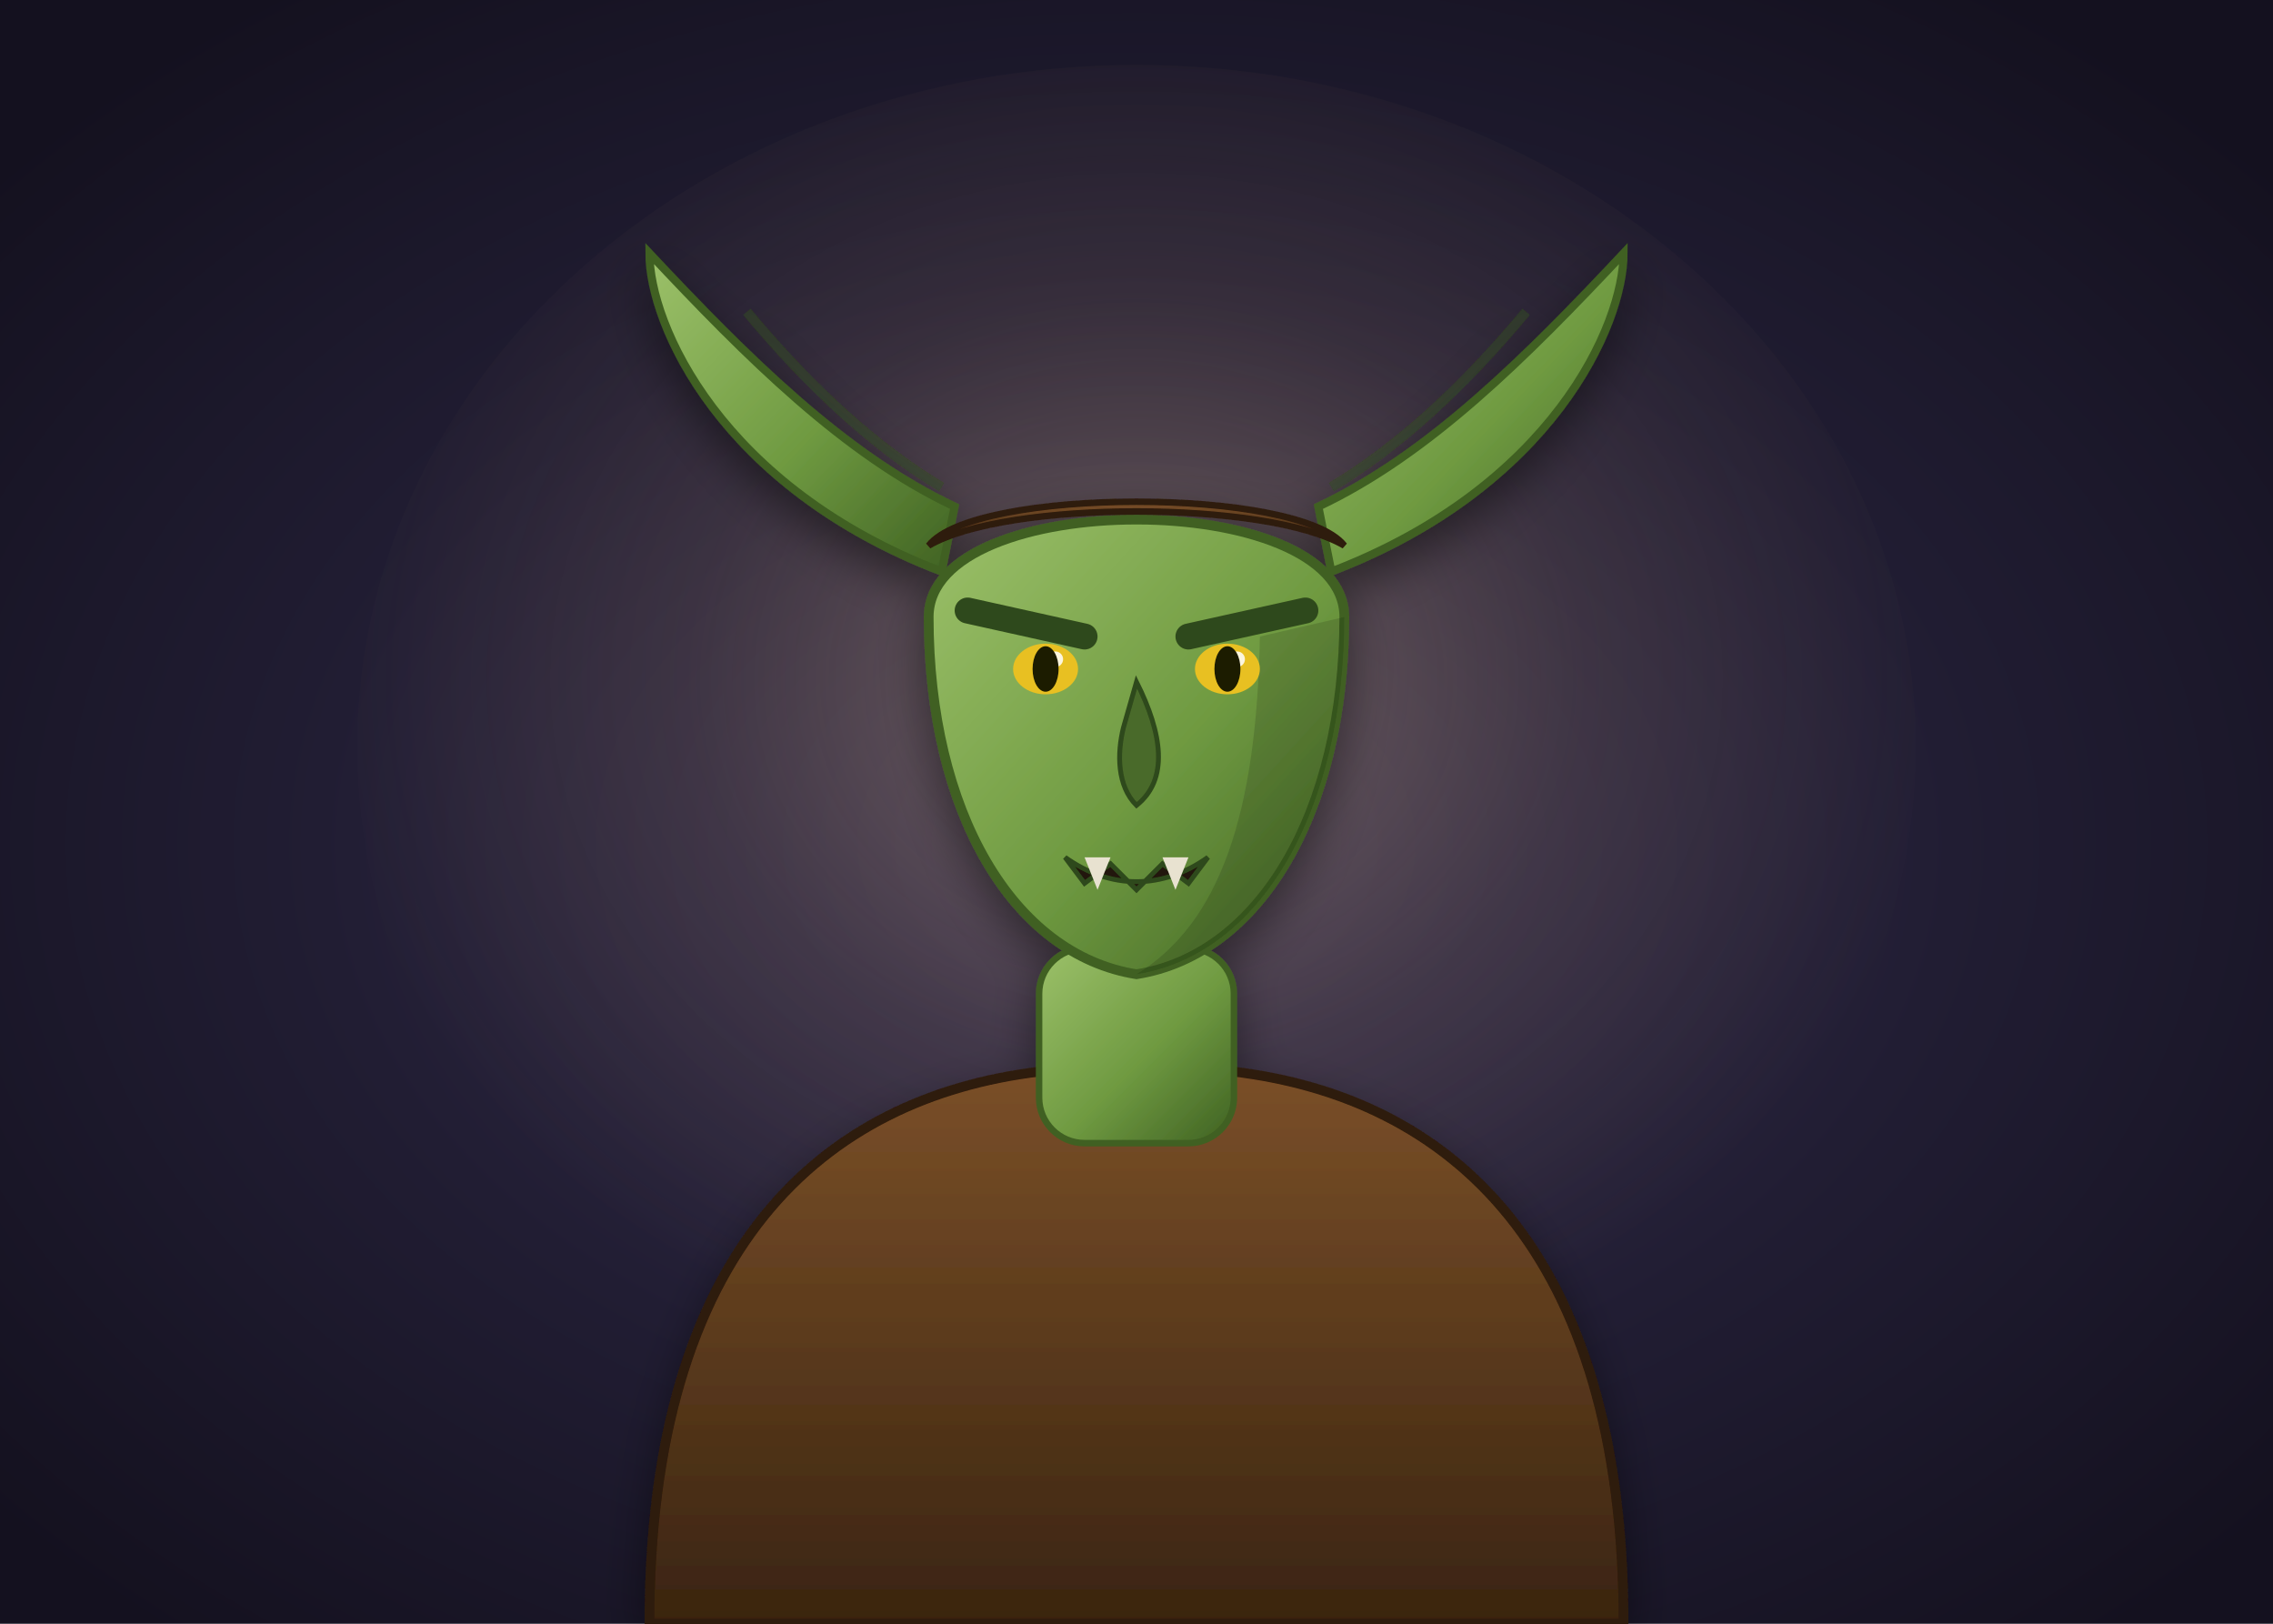
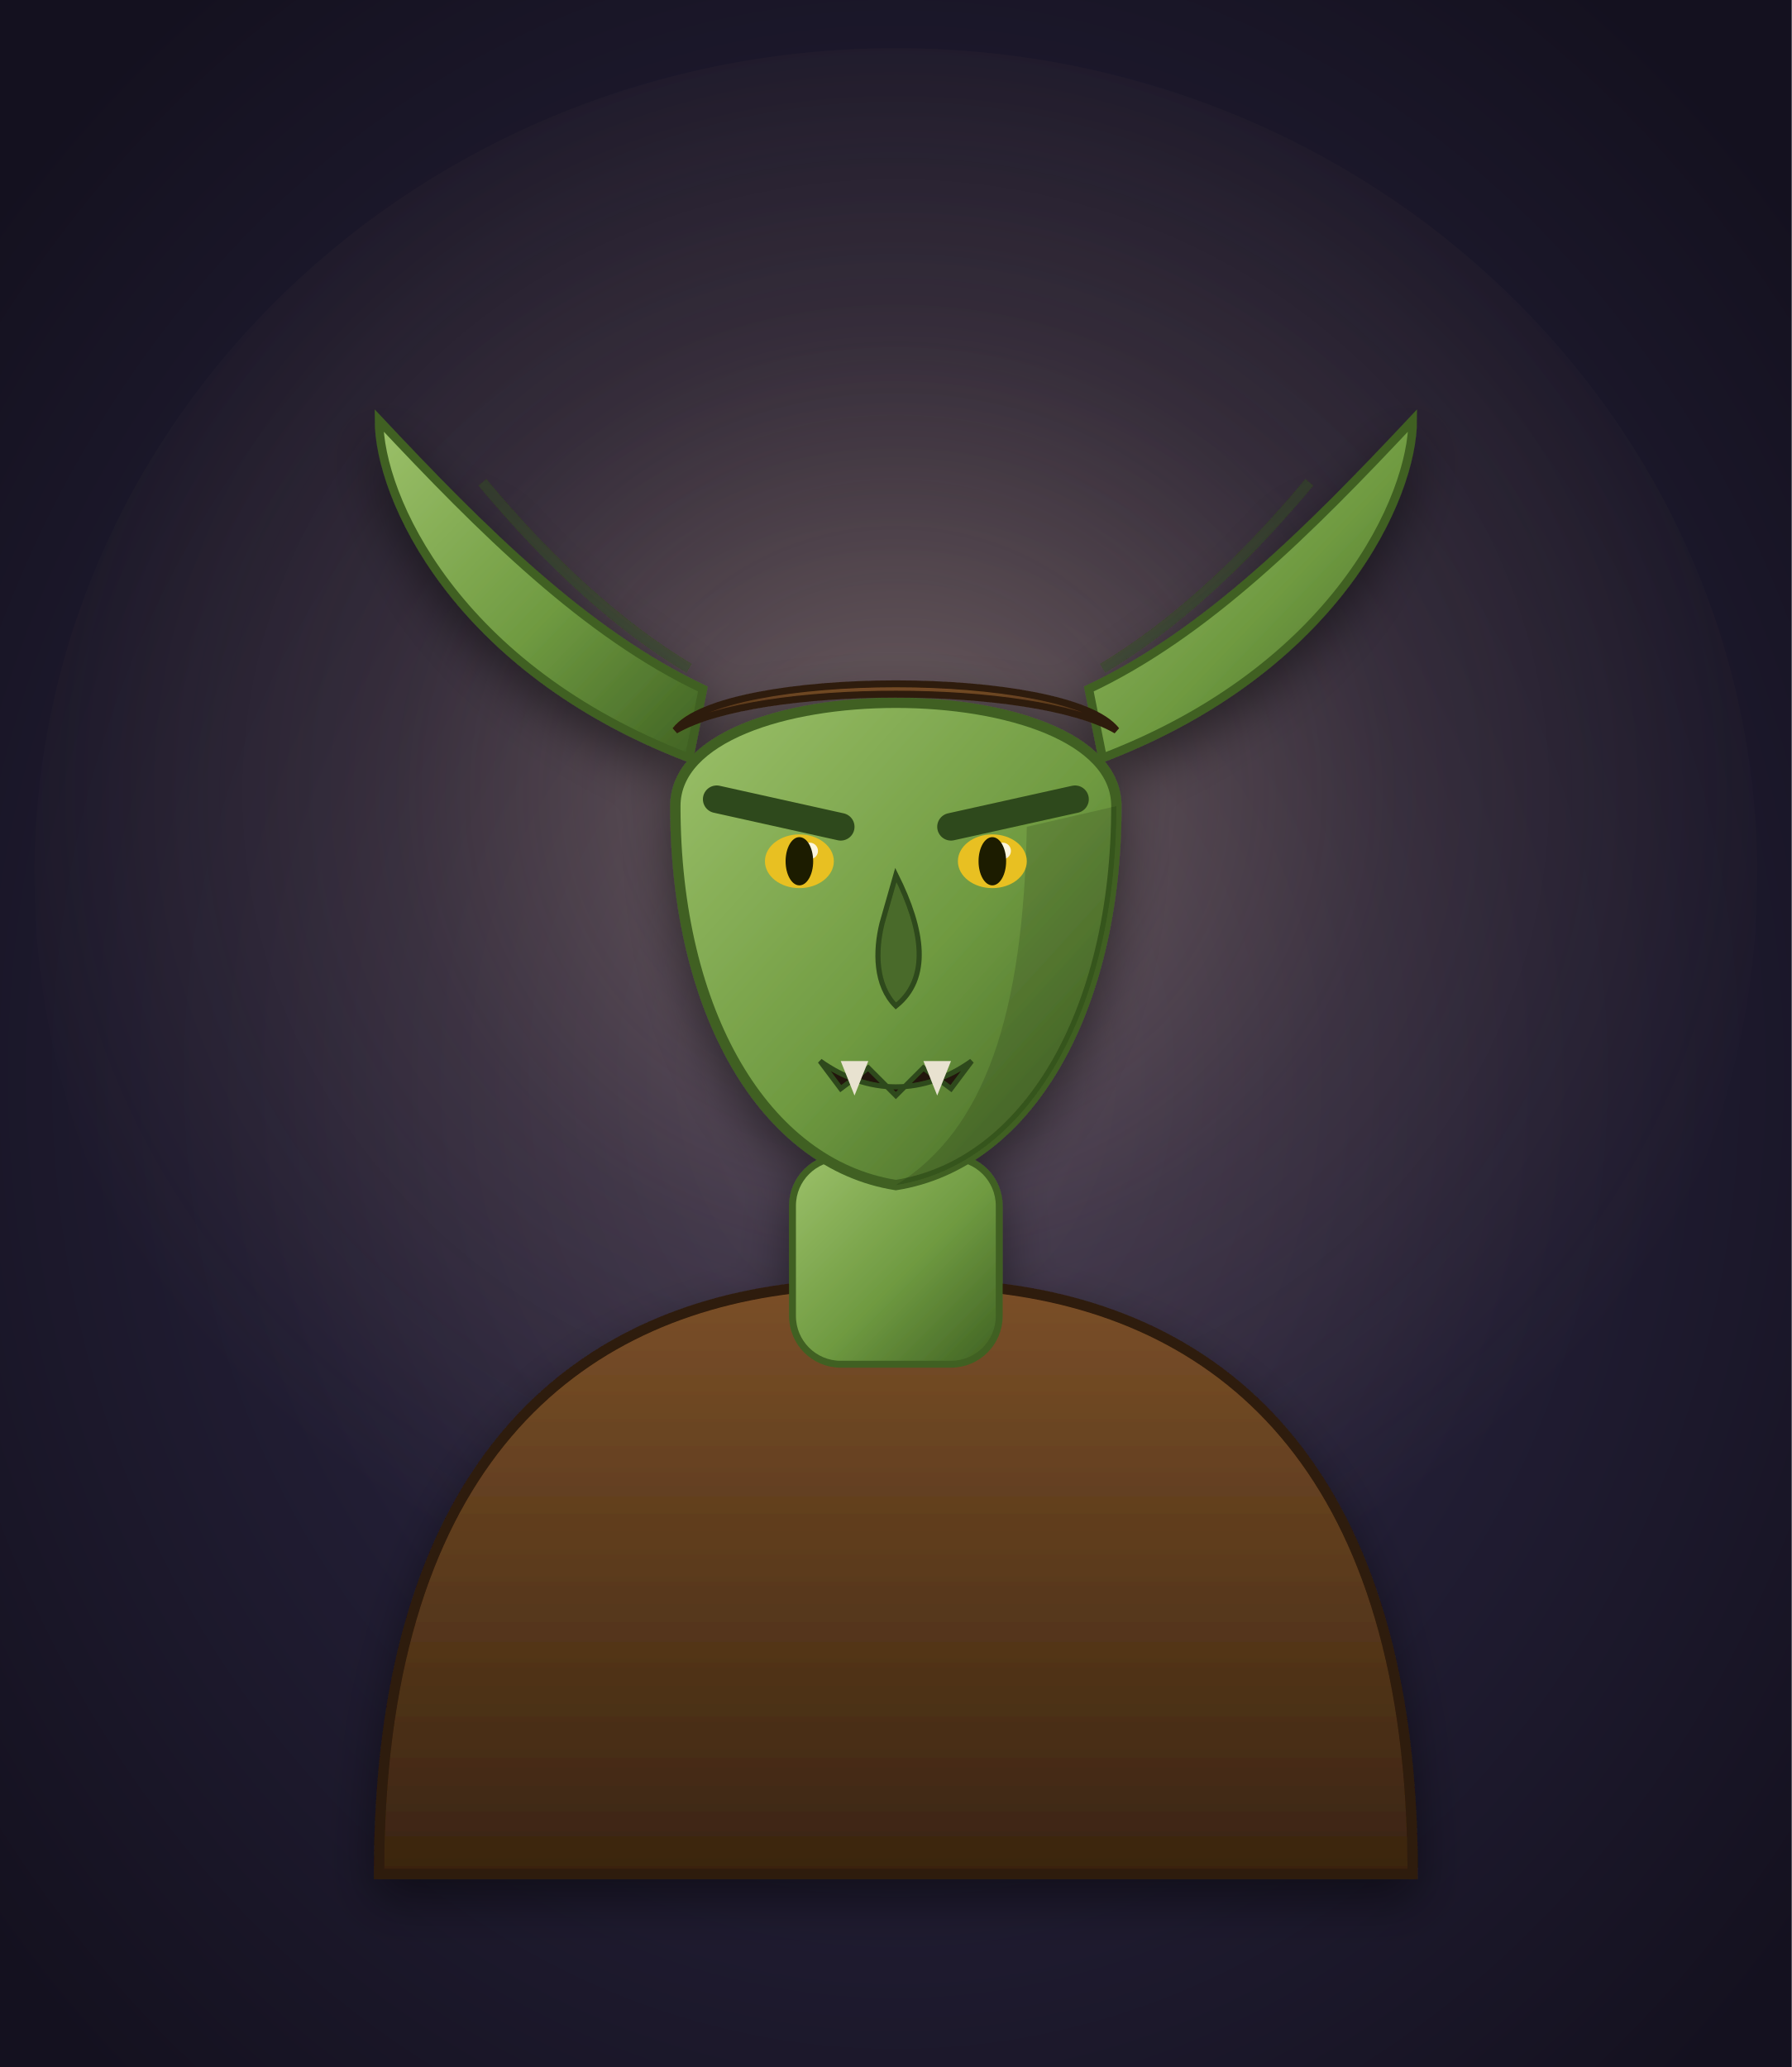
- <svg xmlns="http://www.w3.org/2000/svg" width="700" height="500" viewBox="0 0 700 500">
+ <svg xmlns="http://www.w3.org/2000/svg" width="520" height="600" viewBox="0 0 520 600">
  <defs>
    <radialGradient id="fondo" cx="50%" cy="52%" r="65%">
      <stop offset="0%" stop-color="#3a3350" />
      <stop offset="55%" stop-color="#211d33" />
      <stop offset="100%" stop-color="#14111f" />
    </radialGradient>
    <radialGradient id="halo" cx="50%" cy="45%" r="52%">
      <stop offset="0%" stop-color="#ffdca8" stop-opacity="0.30" />
      <stop offset="55%" stop-color="#e8b878" stop-opacity="0.10" />
      <stop offset="100%" stop-color="#e8b878" stop-opacity="0" />
    </radialGradient>
    <linearGradient id="piel" x1="0" y1="0" x2="1" y2="1">
      <stop offset="0%" stop-color="#e8b083" />
      <stop offset="55%" stop-color="#c88a5c" />
      <stop offset="100%" stop-color="#8f5c38" />
    </linearGradient>
    <linearGradient id="piel-palida" x1="0" y1="0" x2="1" y2="1">
      <stop offset="0%" stop-color="#f2ddc4" />
      <stop offset="55%" stop-color="#dcc0a2" />
      <stop offset="100%" stop-color="#b0906e" />
    </linearGradient>
    <linearGradient id="piel-verde" x1="0" y1="0" x2="1" y2="1">
      <stop offset="0%" stop-color="#9cc16a" />
      <stop offset="55%" stop-color="#6f9a41" />
      <stop offset="100%" stop-color="#3f6122" />
    </linearGradient>
    <linearGradient id="piel-verde-osc" x1="0" y1="0" x2="1" y2="1">
      <stop offset="0%" stop-color="#6f8f4a" />
      <stop offset="55%" stop-color="#4a6b2c" />
      <stop offset="100%" stop-color="#293f18" />
    </linearGradient>
    <linearGradient id="piedra" x1="0" y1="0" x2="1" y2="1">
      <stop offset="0%" stop-color="#9aa2ac" />
      <stop offset="55%" stop-color="#6d757f" />
      <stop offset="100%" stop-color="#42484f" />
    </linearGradient>
    <linearGradient id="pelo" x1="0" y1="0" x2="0" y2="1">
      <stop offset="0%" stop-color="#7a4a1e" />
      <stop offset="100%" stop-color="#3f2610" />
    </linearGradient>
    <linearGradient id="pelo-blanco" x1="0" y1="0" x2="0" y2="1">
      <stop offset="0%" stop-color="#ffffff" />
      <stop offset="100%" stop-color="#c3c8d0" />
    </linearGradient>
    <linearGradient id="pelo-rojo" x1="0" y1="0" x2="0" y2="1">
      <stop offset="0%" stop-color="#c9642a" />
      <stop offset="100%" stop-color="#7a3312" />
    </linearGradient>
    <linearGradient id="cuero" x1="0" y1="0" x2="0" y2="1">
      <stop offset="0%" stop-color="#7a4f28" />
      <stop offset="100%" stop-color="#3a2410" />
    </linearGradient>
    <linearGradient id="acero" x1="0" y1="0" x2="1" y2="0">
      <stop offset="0%" stop-color="#7f889b" />
      <stop offset="50%" stop-color="#eef2f7" />
      <stop offset="100%" stop-color="#646c7d" />
    </linearGradient>
    <linearGradient id="acero-osc" x1="0" y1="0" x2="1" y2="0">
      <stop offset="0%" stop-color="#2a2e36" />
      <stop offset="50%" stop-color="#565d68" />
      <stop offset="100%" stop-color="#1c2026" />
    </linearGradient>
    <linearGradient id="tela-azul" x1="0" y1="0" x2="0" y2="1">
      <stop offset="0%" stop-color="#3a5bbf" />
      <stop offset="100%" stop-color="#1f2f6a" />
    </linearGradient>
    <linearGradient id="tela-verde" x1="0" y1="0" x2="0" y2="1">
      <stop offset="0%" stop-color="#3f7a4a" />
      <stop offset="100%" stop-color="#204028" />
    </linearGradient>
    <linearGradient id="tela-roja" x1="0" y1="0" x2="0" y2="1">
      <stop offset="0%" stop-color="#a5342f" />
      <stop offset="100%" stop-color="#5c1613" />
    </linearGradient>
    <radialGradient id="oro" cx="40%" cy="32%" r="72%">
      <stop offset="0%" stop-color="#ffe9ad" />
      <stop offset="55%" stop-color="#c99a3f" />
      <stop offset="100%" stop-color="#6f4e18" />
    </radialGradient>
    <radialGradient id="gema-azul" cx="40%" cy="30%" r="75%">
      <stop offset="0%" stop-color="#d8ecff" />
      <stop offset="45%" stop-color="#5b8be0" />
      <stop offset="100%" stop-color="#1f3f8a" />
    </radialGradient>
    <filter id="sombra" x="-60%" y="-60%" width="220%" height="220%">
      <feDropShadow dx="0" dy="6" stdDeviation="7" flood-color="#000000" flood-opacity="0.45" />
    </filter>
  </defs>
-   <rect width="700" height="500" fill="url(#fondo)" />
-   <ellipse cx="350" cy="230" rx="240" ry="210" fill="url(#halo)" />
-   <g filter="url(#sombra)" transform="translate(350 0)">
+   <rect width="520" height="600" fill="url(#fondo)" />
+   <ellipse cx="260.0" cy="254" rx="250" ry="240" fill="url(#halo)" />
+   <g filter="url(#sombra)" transform="translate(260.0 44)">
    <path d="M -150 500 C -150 384 -96 338 -30 330 L 30 330 C 96 338 150 384 150 500 Z" fill="url(#cuero)" stroke="#2e1a09" stroke-width="3" />
    <rect x="-30" y="292" width="60" height="60" rx="14" fill="url(#piel-verde)" stroke="#3f6122" stroke-width="2" />
    <path d="M -64 190 C -64 150 64 150 64 190 C 64 250 38 294 0 300 C -38 294 -64 250 -64 190 Z" fill="url(#piel-verde)" stroke="#3f6122" stroke-width="3" />
    <path d="M 64 190 C 64 250 38 294 0 300 C 26 284 37 250 38 196 Z" fill="#000000" opacity="0.14" />
    <path d="M -60 176 C -128 150 -150 100 -150 78 C -120 110 -90 140 -56 156 Z" fill="url(#piel-verde)" stroke="#3f6122" stroke-width="2.5" />
    <path d="M 60 176 C 128 150 150 100 150 78 C 120 110 90 140 56 156 Z" fill="url(#piel-verde)" stroke="#3f6122" stroke-width="2.5" />
    <path d="M -120 96 C -100 120 -80 138 -60 150" fill="none" stroke="#2f4a1a" stroke-width="3" opacity="0.5" />
    <path d="M 120 96 C 100 120 80 138 60 150" fill="none" stroke="#2f4a1a" stroke-width="3" opacity="0.5" />
    <path d="M -64 168 C -50 150 50 150 64 168 C 40 154 -40 154 -64 168 Z" fill="url(#cuero)" stroke="#2e1a09" stroke-width="2" />
    <path d="M -52 188 L -16 196" stroke="#2f4a1a" stroke-width="8" stroke-linecap="round" />
    <path d="M 16 196 L 52 188" stroke="#2f4a1a" stroke-width="8" stroke-linecap="round" />
    <ellipse cx="-28" cy="206" rx="10" ry="7.8" fill="#e8c020" />
    <ellipse cx="28" cy="206" rx="10" ry="7.8" fill="#e8c020" />
    <circle cx="-25" cy="203" r="2.4" fill="#ffffff" opacity="0.85" />
    <circle cx="31" cy="203" r="2.4" fill="#ffffff" opacity="0.85" />
    <ellipse cx="-28" cy="206" rx="4" ry="7" fill="#1a1a00" />
    <ellipse cx="28" cy="206" rx="4" ry="7" fill="#1a1a00" />
    <path d="M 0 210 C 8 226 10 240 0 248 C -6 242 -6 232 -4 224 Z" fill="#4a6b2c" stroke="#2f4a1a" stroke-width="1.5" />
    <path d="M -22 264 C -8 274 8 274 22 264 L 16 272 L 8 266 L 0 274 L -8 266 L -16 272 Z" fill="#20140a" stroke="#2f4a1a" stroke-width="1.5" />
    <polygon points="-16,264 -12,274 -8,264" fill="#e8e2d0" />
    <polygon points="8,264 12,274 16,264" fill="#e8e2d0" />
  </g>
</svg>
